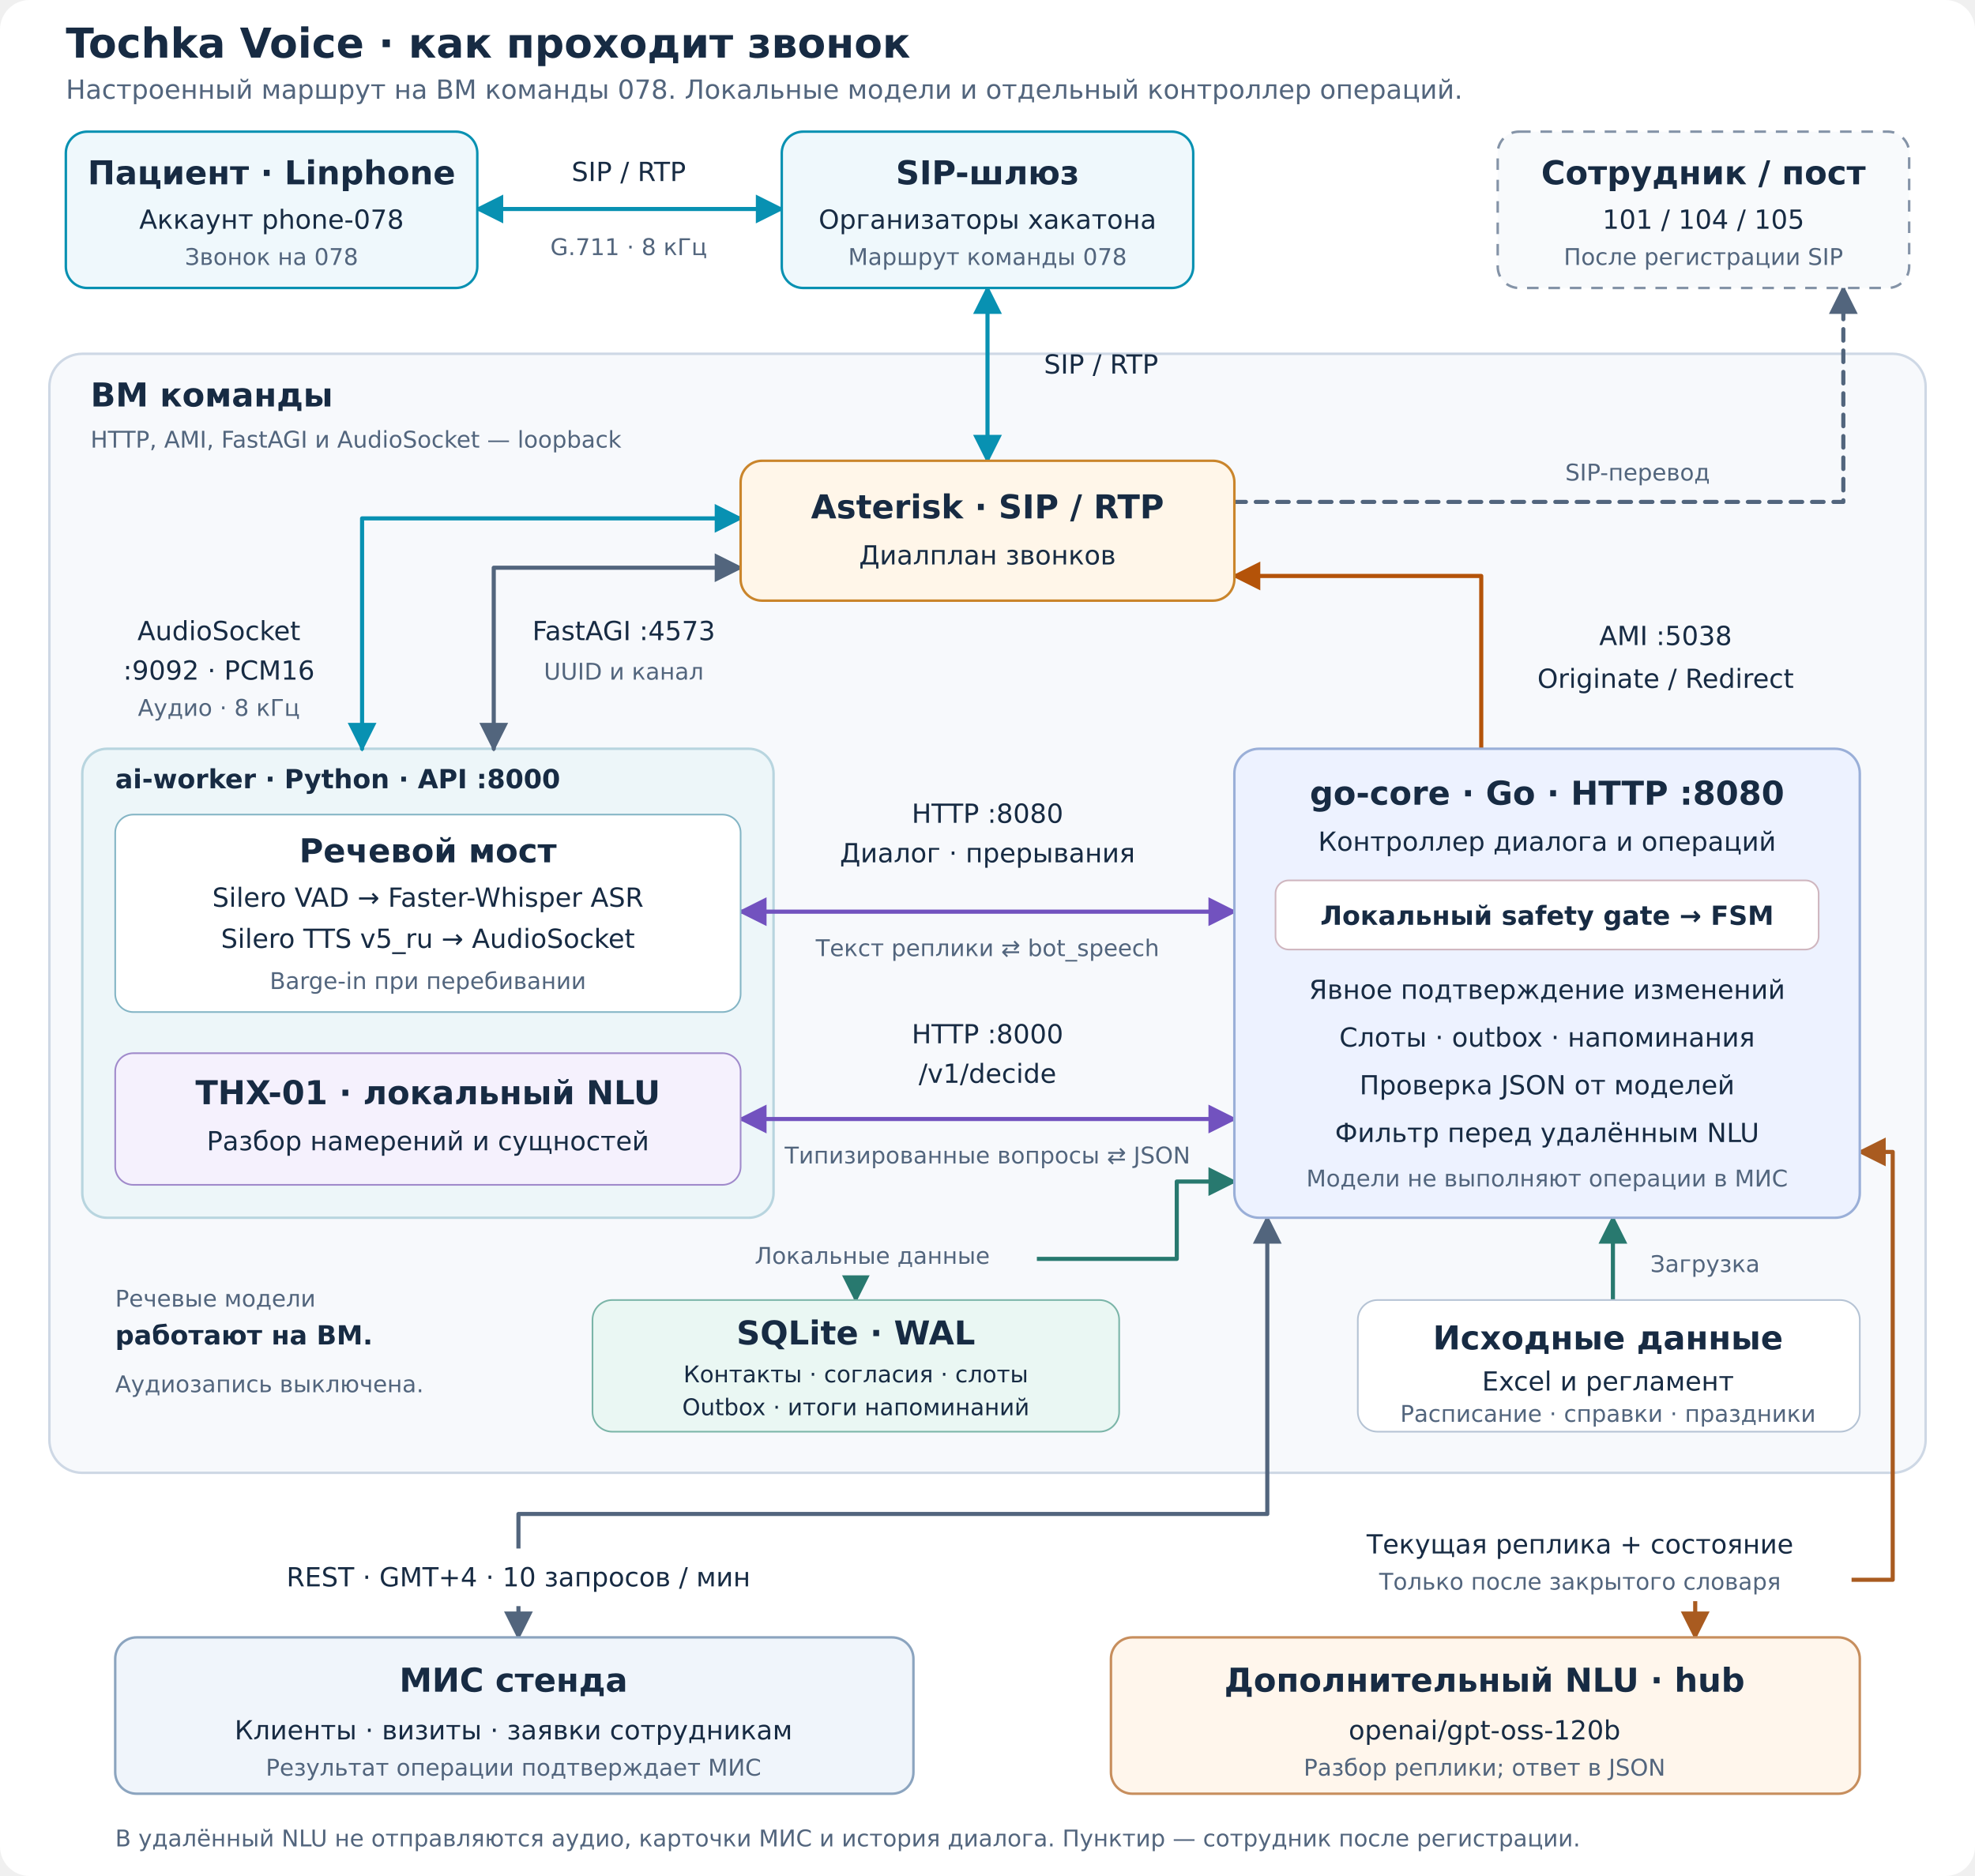
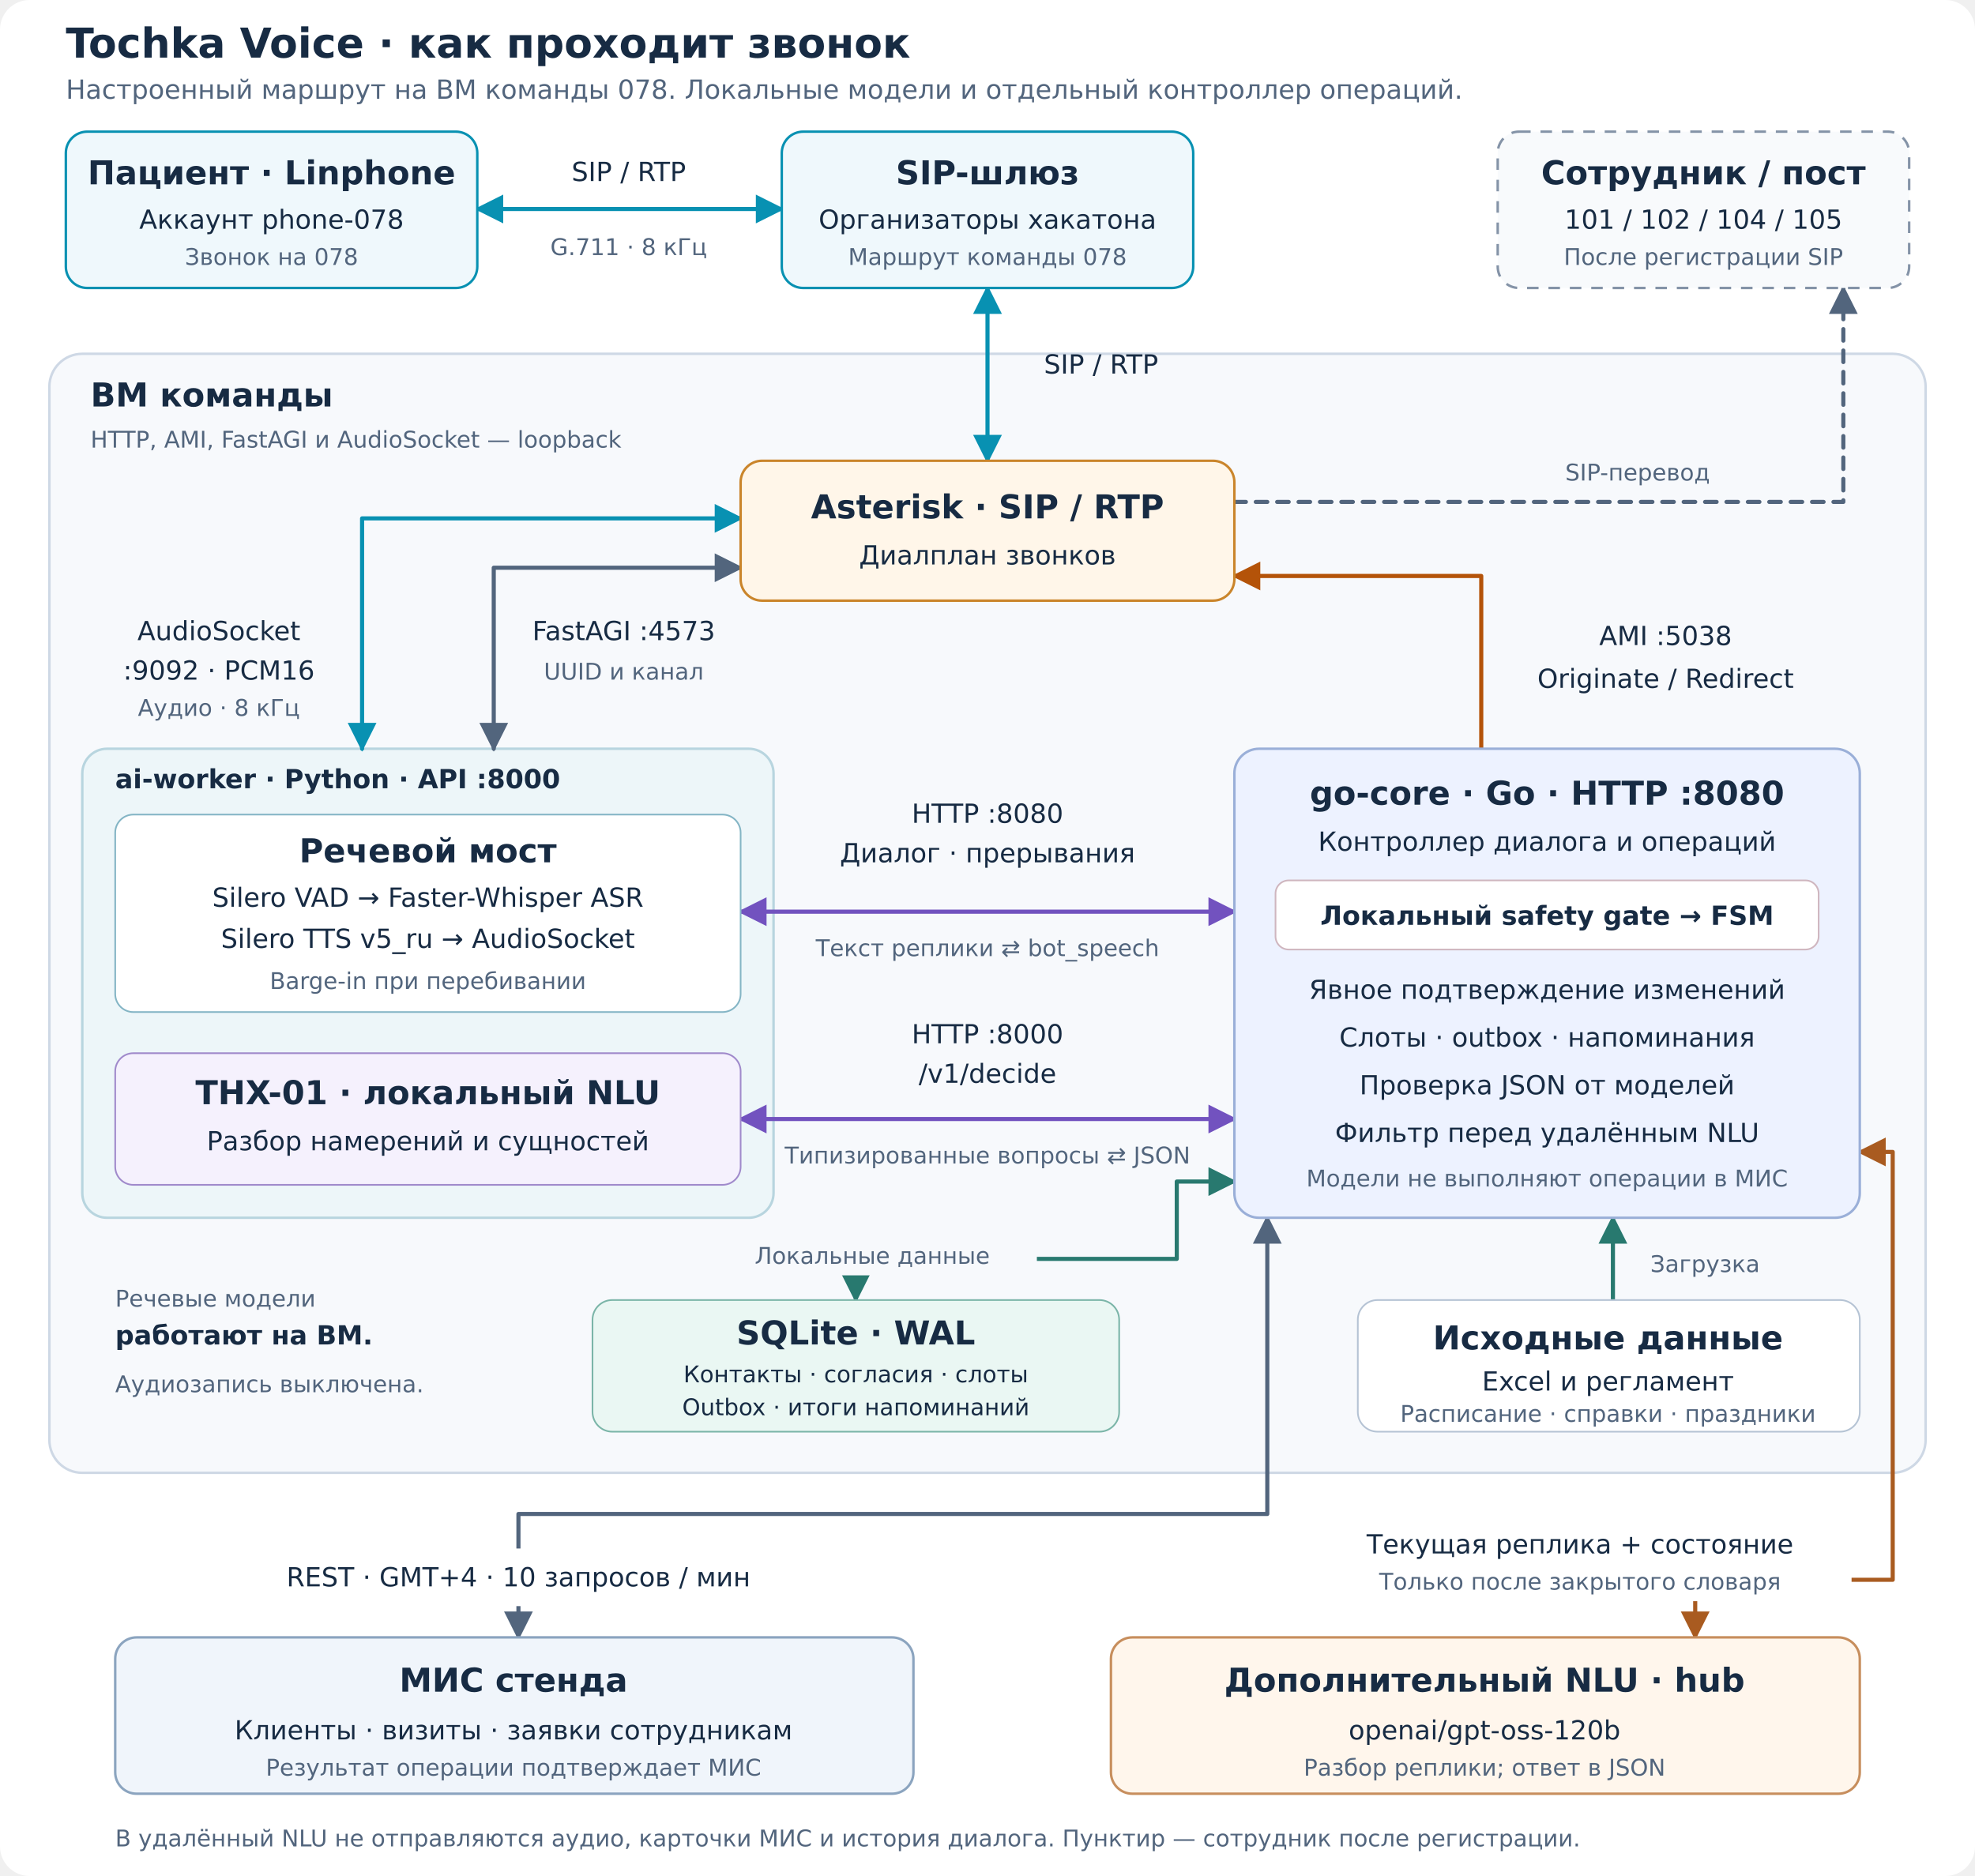
<svg xmlns="http://www.w3.org/2000/svg" width="1200" height="1140" viewBox="0 0 1200 1140" role="img" aria-labelledby="title description">
  <defs>
    <style>
      text { font-family: "DejaVu Sans", Arial, sans-serif; fill: #172b43; }
      .heading { font-size: 25px; font-weight: 700; }
      .name { font-size: 20px; font-weight: 700; }
      .body { font-size: 16px; }
      .small { font-size: 14px; }
      .muted { fill: #52657d; }
      .wire { fill: none; stroke-width: 2.5; stroke-linecap: round; stroke-linejoin: round; }
      .audio { stroke: #0891b2; }
      .http { stroke: #7252bf; }
      .control { stroke: #52657d; }
      .ami { stroke: #b45309; }
      .data { stroke: #28796f; }
      .remote { stroke: #a95b20; }
    </style>
    <marker id="audio" viewBox="0 0 10 10" refX="9" refY="5" markerWidth="7" markerHeight="7" orient="auto-start-reverse">
      <path d="M0 0 10 5 0 10Z" fill="#0891b2" />
    </marker>
    <marker id="http" viewBox="0 0 10 10" refX="9" refY="5" markerWidth="7" markerHeight="7" orient="auto-start-reverse">
      <path d="M0 0 10 5 0 10Z" fill="#7252bf" />
    </marker>
    <marker id="control" viewBox="0 0 10 10" refX="9" refY="5" markerWidth="7" markerHeight="7" orient="auto-start-reverse">
      <path d="M0 0 10 5 0 10Z" fill="#52657d" />
    </marker>
    <marker id="ami" viewBox="0 0 10 10" refX="9" refY="5" markerWidth="7" markerHeight="7" orient="auto-start-reverse">
      <path d="M0 0 10 5 0 10Z" fill="#b45309" />
    </marker>
    <marker id="data" viewBox="0 0 10 10" refX="9" refY="5" markerWidth="7" markerHeight="7" orient="auto-start-reverse">
      <path d="M0 0 10 5 0 10Z" fill="#28796f" />
    </marker>
    <marker id="remote" viewBox="0 0 10 10" refX="9" refY="5" markerWidth="7" markerHeight="7" orient="auto-start-reverse">
      <path d="M0 0 10 5 0 10Z" fill="#a95b20" />
    </marker>
  </defs>
  <rect width="1200" height="1140" rx="18" fill="#ffffff" />
  <text x="40" y="35" class="heading">Tochka Voice · как проходит звонок</text>
  <text x="40" y="60" class="body muted">Настроенный маршрут на ВМ команды 078. Локальные модели и отдельный контроллер операций.</text>
  <rect x="30" y="215" width="1140" height="680" rx="20" fill="#f7f9fc" stroke="#ced8e5" stroke-width="1.5" />
  <text x="55" y="247" class="name">ВМ команды</text>
  <text x="55" y="272" class="small muted">HTTP, AMI, FastAGI и AudioSocket — loopback</text>
  <rect x="50" y="455" width="420" height="285" rx="15" fill="#edf6f9" stroke="#b8d5df" stroke-width="1.5" />
  <path d="M290 127H475" class="wire audio" marker-start="url(#audio)" marker-end="url(#audio)" />
  <path d="M600 175V280" class="wire audio" marker-start="url(#audio)" marker-end="url(#audio)" />
  <path d="M750 305H1120V175" class="wire control" stroke-dasharray="7 6" marker-end="url(#control)" />
  <path d="M450 315H220V455" class="wire audio" marker-start="url(#audio)" marker-end="url(#audio)" />
  <path d="M450 345H300V455" class="wire control" marker-start="url(#control)" marker-end="url(#control)" />
  <path d="M900 455V350H750" class="wire ami" marker-end="url(#ami)" />
  <path d="M450 554H750" class="wire http" marker-start="url(#http)" marker-end="url(#http)" />
  <path d="M450 680H750" class="wire http" marker-start="url(#http)" marker-end="url(#http)" />
  <path d="M750 718H715V765H520V790" class="wire data" marker-start="url(#data)" marker-end="url(#data)" />
  <path d="M980 790V740" class="wire data" marker-end="url(#data)" />
  <path d="M770 740V920H315V995" class="wire control" marker-start="url(#control)" marker-end="url(#control)" />
  <path d="M1130 700H1150V960H1030V995" class="wire remote" marker-start="url(#remote)" marker-end="url(#remote)" />
  <g text-anchor="middle">
    <rect x="40" y="80" width="250" height="95" rx="13" fill="#eff8fc" stroke="#0891b2" stroke-width="1.5" />
    <text x="165" y="112" class="name">Пациент · Linphone</text>
    <text x="165" y="139" class="body">Аккаунт phone-078</text>
    <text x="165" y="161" class="small muted">Звонок на 078</text>
    <rect x="475" y="80" width="250" height="95" rx="13" fill="#eff8fc" stroke="#0891b2" stroke-width="1.5" />
    <text x="600" y="112" class="name">SIP-шлюз</text>
    <text x="600" y="139" class="body">Организаторы хакатона</text>
    <text x="600" y="161" class="small muted">Маршрут команды 078</text>
    <rect x="910" y="80" width="250" height="95" rx="13" fill="#f8fafc" stroke="#8493a7" stroke-width="1.5" stroke-dasharray="7 6" />
    <text x="1035" y="112" class="name">Сотрудник / пост</text>
-     <text x="1035" y="139" class="body">101 / 104 / 105</text>
+     <text x="1035" y="139" class="body">101 / 102 / 104 / 105</text>
    <text x="1035" y="161" class="small muted">После регистрации SIP</text>
    <rect x="450" y="280" width="300" height="85" rx="13" fill="#fff6e9" stroke="#ca852b" stroke-width="1.5" />
    <text x="600" y="315" class="name">Asterisk · SIP / RTP</text>
    <text x="600" y="343" class="body">Диалплан звонков</text>
  </g>
  <text x="70" y="479" class="body" font-weight="700">ai-worker · Python · API :8000</text>
  <g text-anchor="middle">
    <rect x="70" y="495" width="380" height="120" rx="11" fill="#ffffff" stroke="#84b5c5" />
    <text x="260" y="524" class="name">Речевой мост</text>
    <text x="260" y="551" class="body">Silero VAD → Faster-Whisper ASR</text>
    <text x="260" y="576" class="body">Silero TTS v5_ru → AudioSocket</text>
    <text x="260" y="601" class="small muted">Barge-in при перебивании</text>
    <rect x="70" y="640" width="380" height="80" rx="11" fill="#f5f1fd" stroke="#a08acb" />
    <text x="260" y="671" class="name">THX-01 · локальный NLU</text>
    <text x="260" y="699" class="body">Разбор намерений и сущностей</text>
  </g>
  <rect x="750" y="455" width="380" height="285" rx="15" fill="#edf2ff" stroke="#9aafd8" stroke-width="1.5" />
  <g text-anchor="middle">
    <text x="940" y="489" class="name">go-core · Go · HTTP :8080</text>
    <text x="940" y="517" class="body">Контроллер диалога и операций</text>
    <rect x="775" y="535" width="330" height="42" rx="8" fill="#ffffff" stroke="#cfb6bf" />
    <text x="940" y="562" class="body" font-weight="700">Локальный safety gate → FSM</text>
    <text x="940" y="607" class="body">Явное подтверждение изменений</text>
    <text x="940" y="636" class="body">Слоты · outbox · напоминания</text>
    <text x="940" y="665" class="body">Проверка JSON от моделей</text>
    <text x="940" y="694" class="body">Фильтр перед удалённым NLU</text>
    <text x="940" y="721" class="small muted">Модели не выполняют операции в МИС</text>
  </g>
  <g text-anchor="middle">
    <rect x="360" y="790" width="320" height="80" rx="12" fill="#eaf7f3" stroke="#7bb5a8" />
    <text x="520" y="817" class="name">SQLite · WAL</text>
    <text x="520" y="840" class="small">Контакты · согласия · слоты</text>
    <text x="520" y="860" class="small">Outbox · итоги напоминаний</text>
    <rect x="825" y="790" width="305" height="80" rx="12" fill="#ffffff" stroke="#b5c3d4" />
    <text x="977" y="820" class="name">Исходные данные</text>
    <text x="977" y="845" class="body">Excel и регламент</text>
    <text x="977" y="864" class="small muted">Расписание · справки · праздники</text>
    <rect x="70" y="995" width="485" height="95" rx="13" fill="#f0f5fb" stroke="#8ba4bf" stroke-width="1.5" />
    <text x="312" y="1028" class="name">МИС стенда</text>
    <text x="312" y="1057" class="body">Клиенты · визиты · заявки сотрудникам</text>
    <text x="312" y="1079" class="small muted">Результат операции подтверждает МИС</text>
    <rect x="675" y="995" width="455" height="95" rx="13" fill="#fff6ec" stroke="#c78e5d" stroke-width="1.5" />
    <text x="902" y="1028" class="name">Дополнительный NLU · hub</text>
    <text x="902" y="1057" class="body">openai/gpt-oss-120b</text>
    <text x="902" y="1079" class="small muted">Разбор реплики; ответ в JSON</text>
  </g>
  <g text-anchor="middle">
    <text x="382" y="110" class="body" fill="#07748e">SIP / RTP</text>
    <text x="382" y="155" class="small muted">G.711 · 8 кГц</text>
    <text x="669" y="227" class="body">SIP / RTP</text>
    <rect x="920" y="274" width="150" height="25" fill="#f7f9fc" />
    <text x="995" y="292" class="small muted">SIP-перевод</text>
    <text x="133" y="389" class="body">AudioSocket</text>
    <text x="133" y="413" class="body">:9092 · PCM16</text>
    <text x="133" y="435" class="small muted">Аудио · 8 кГц</text>
    <text x="379" y="389" class="body">FastAGI :4573</text>
    <text x="379" y="413" class="small muted">UUID и канал</text>
    <text x="1012" y="392" class="body" fill="#9a4807">AMI :5038</text>
    <text x="1012" y="418" class="body">Originate / Redirect</text>
    <text x="600" y="500" class="body">HTTP :8080</text>
    <text x="600" y="524" class="body">Диалог · прерывания</text>
    <text x="600" y="581" class="small muted">Текст реплики ⇄ bot_speech</text>
    <text x="600" y="634" class="body">HTTP :8000</text>
    <text x="600" y="658" class="body">/v1/decide</text>
    <text x="600" y="707" class="small muted">Типизированные вопросы ⇄ JSON</text>
    <rect x="430" y="748" width="200" height="27" fill="#f7f9fc" />
    <text x="530" y="768" class="small muted">Локальные данные</text>
    <text x="1036" y="773" class="small muted">Загрузка</text>
    <rect x="80" y="941" width="470" height="35" rx="6" fill="#ffffff" />
    <text x="315" y="964" class="body">REST · GMT+4 · 10 запросов / мин</text>
    <rect x="795" y="923" width="330" height="50" rx="6" fill="#ffffff" />
    <text x="960" y="944" class="body">Текущая реплика + состояние</text>
    <text x="960" y="966" class="small muted">Только после закрытого словаря</text>
  </g>
  <text x="70" y="794" class="small muted">Речевые модели</text>
  <text x="70" y="817" class="body" font-weight="700">работают на ВМ.</text>
  <text x="70" y="846" class="small muted">Аудиозапись выключена.</text>
  <text x="70" y="1122" class="small muted">В удалённый NLU не отправляются аудио, карточки МИС и история диалога. Пунктир — сотрудник после регистрации.</text>
</svg>
